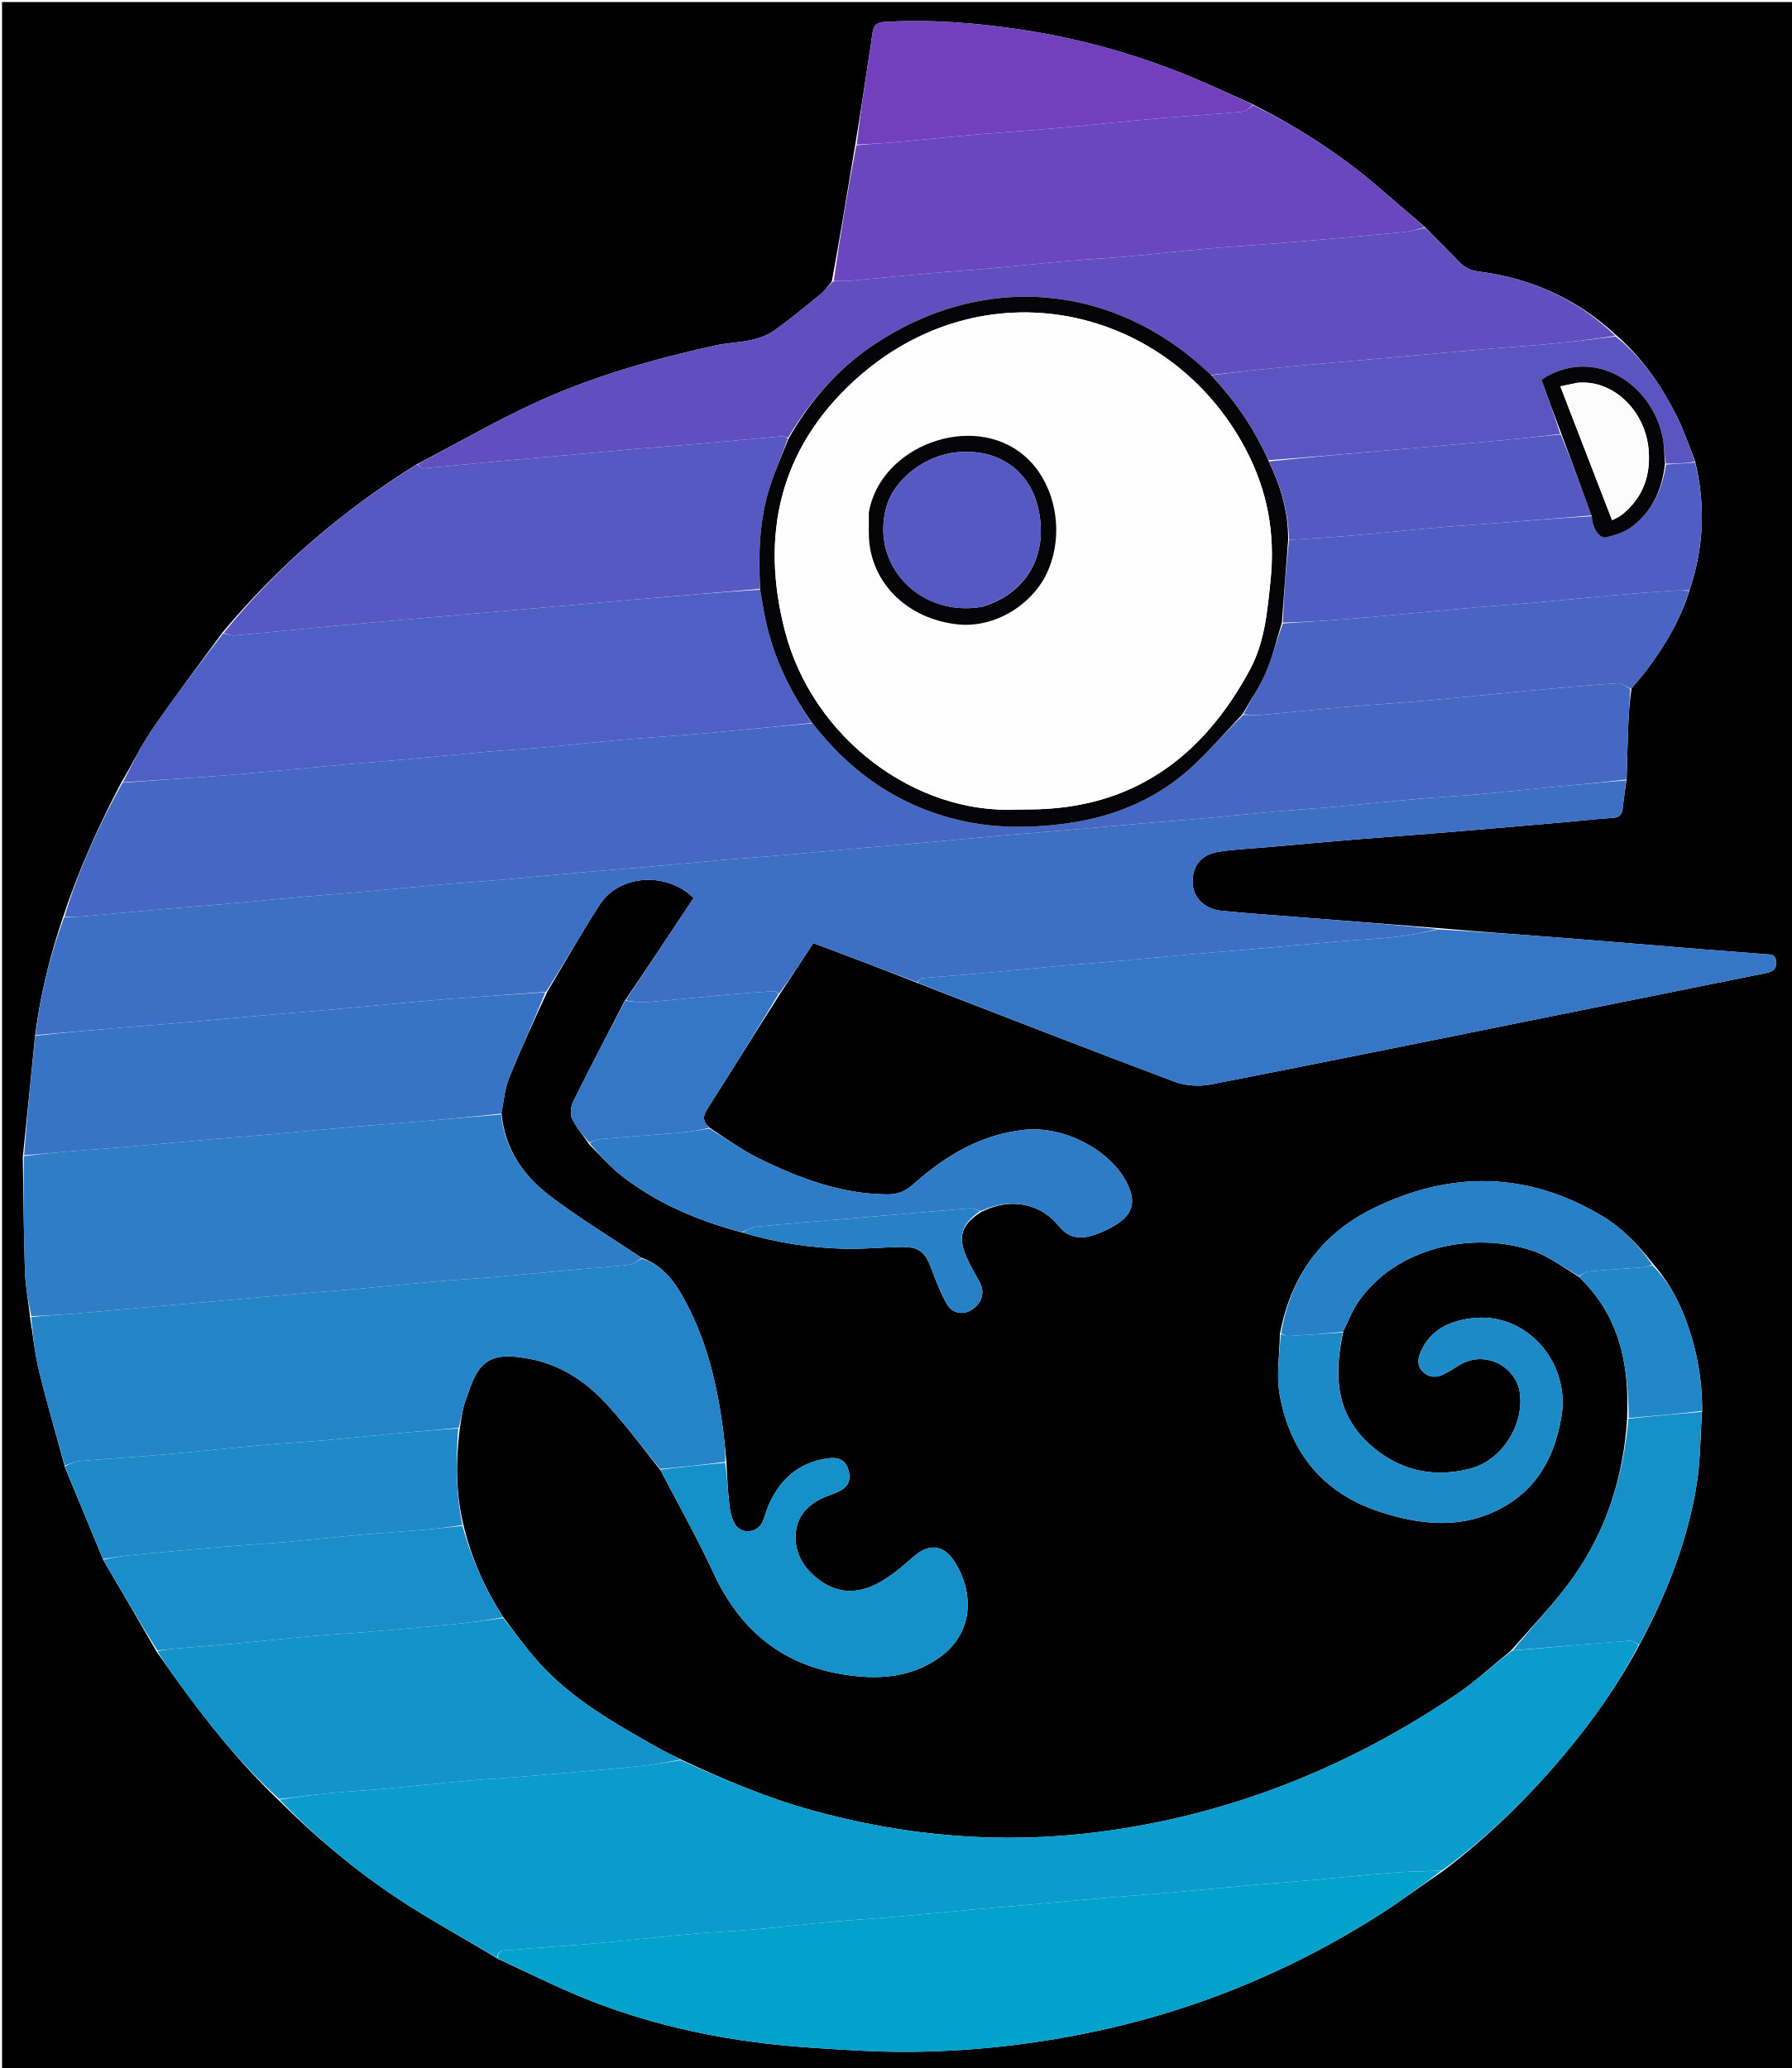
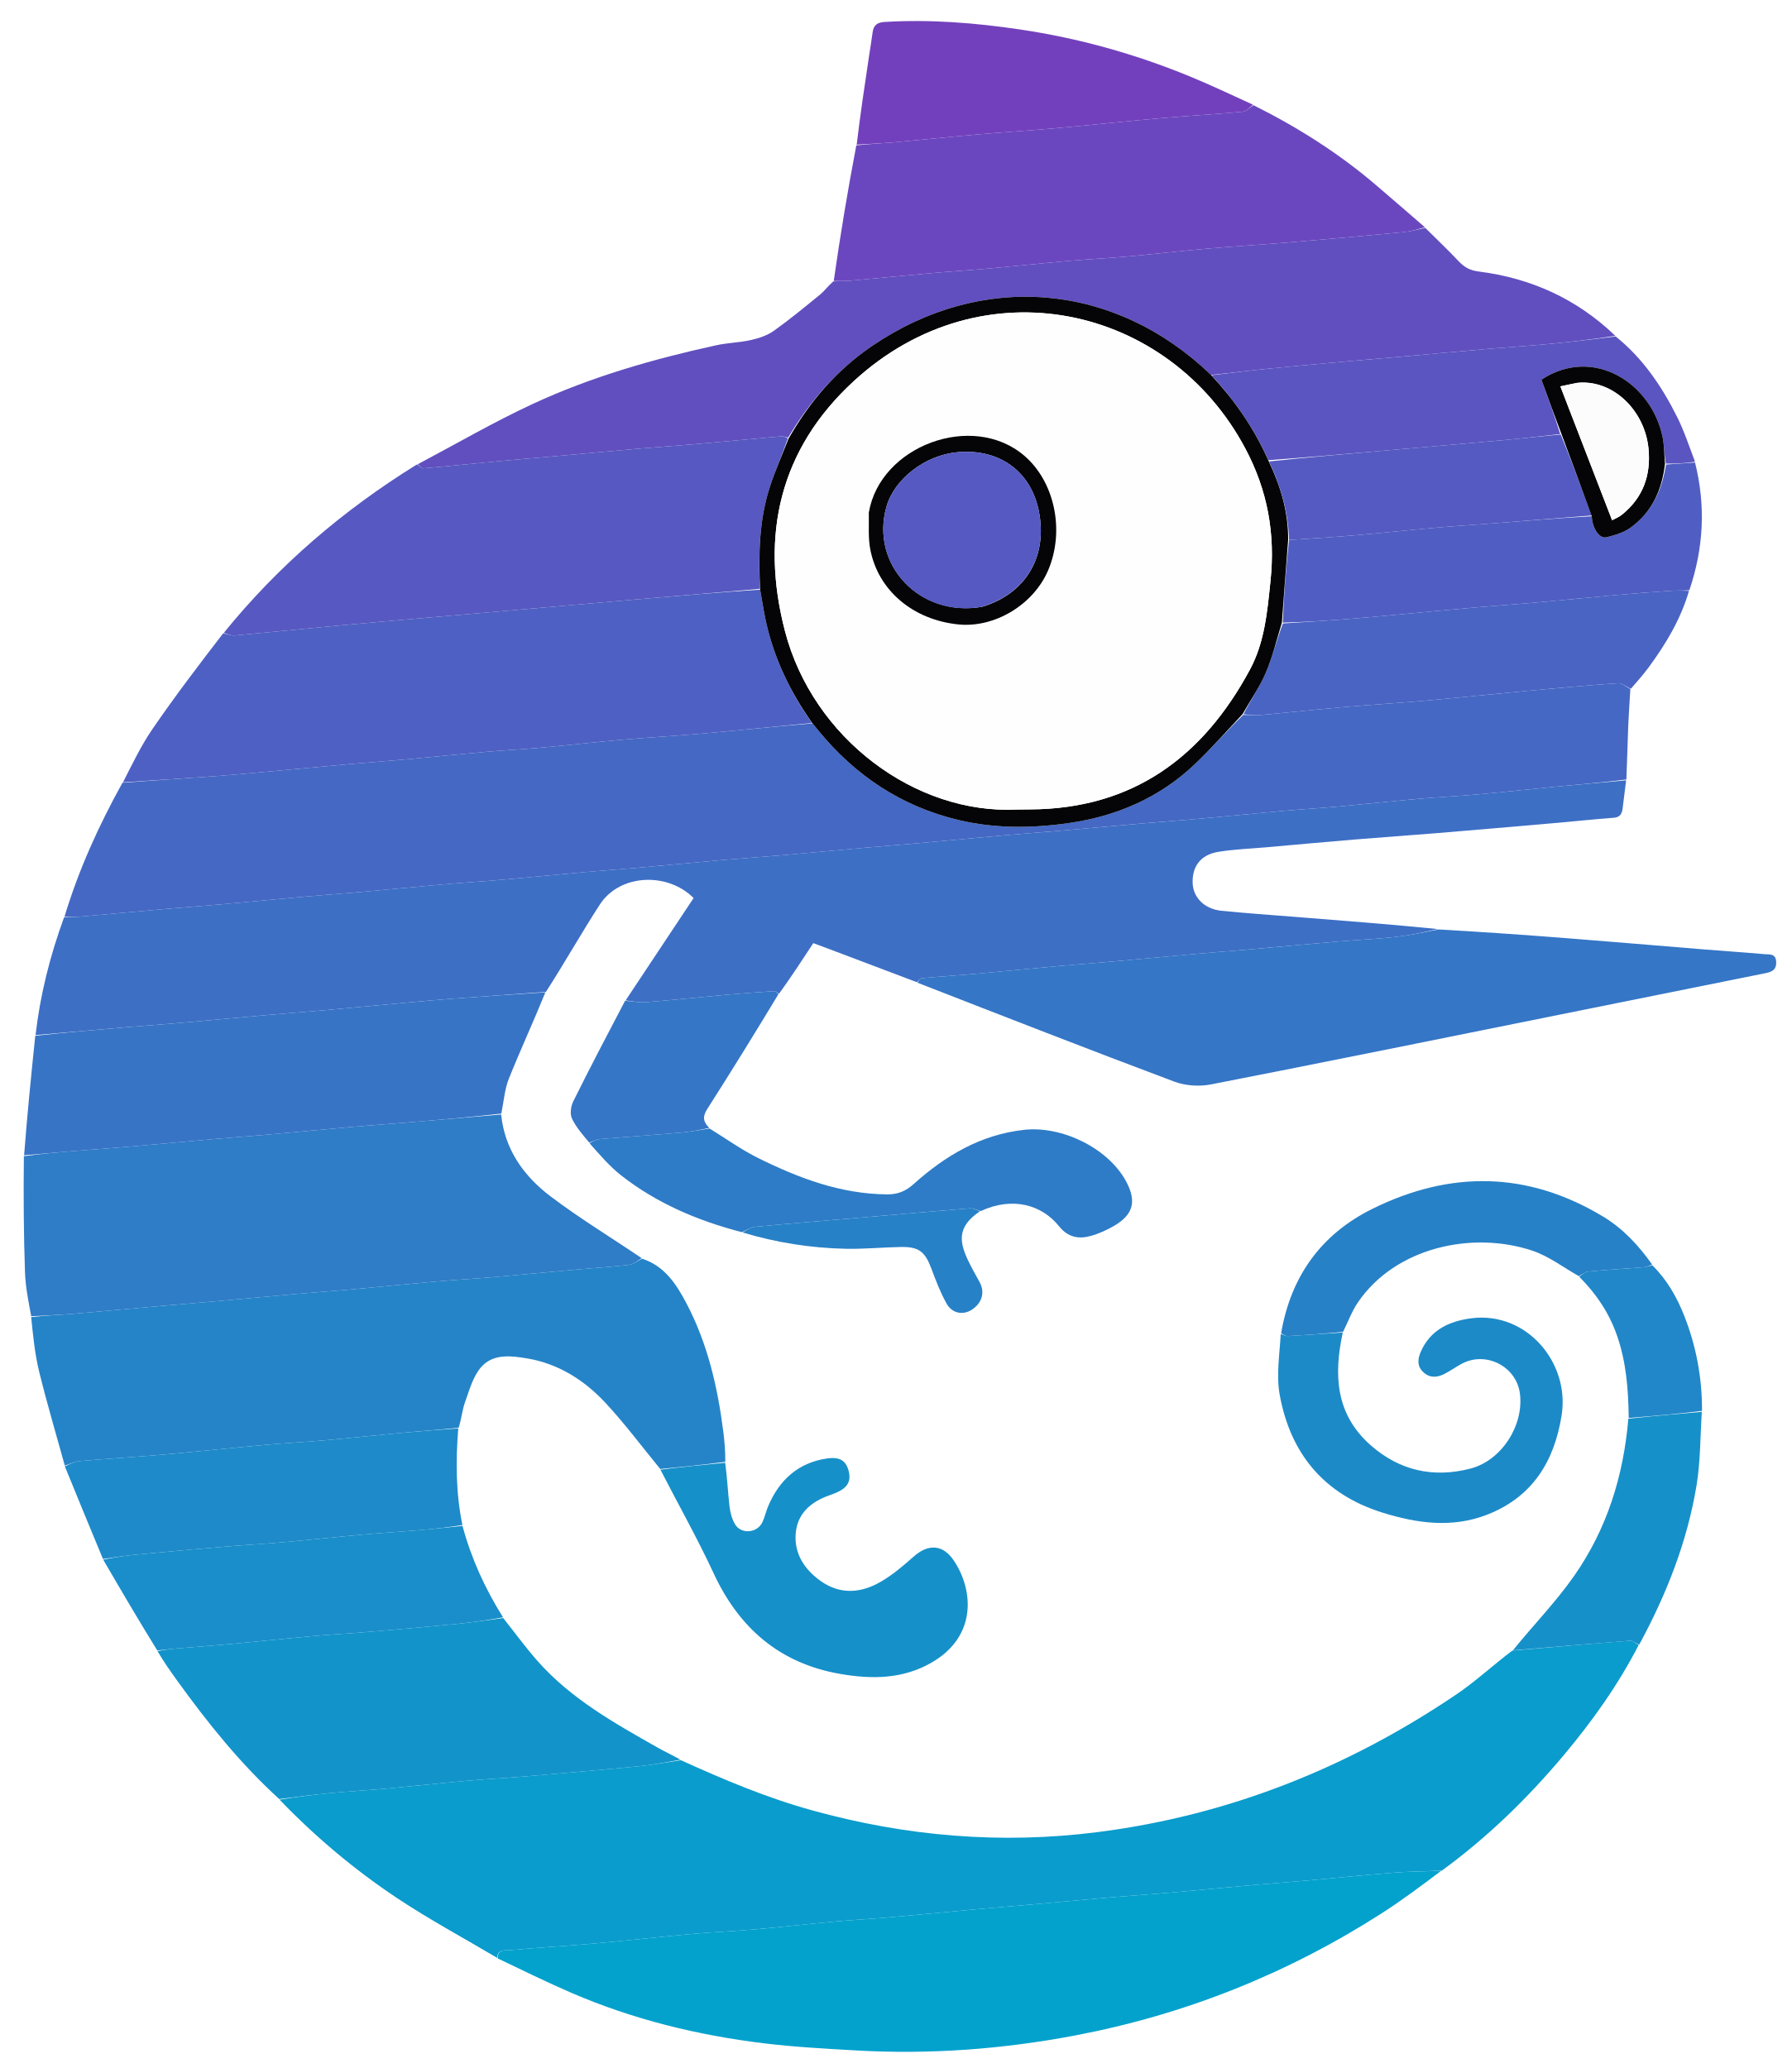
<svg xmlns="http://www.w3.org/2000/svg" version="1.1" id="Layer_1" x="0px" y="0px" width="100%" viewBox="0 0 879 1015" enable-background="new 0 0 879 1015" xml:space="preserve">
-   <path fill="#000000" opacity="1" stroke="none" d=" M880,366   C880,583 880,799.5 880,1016   C587,1016 294,1016 1,1016   C1,677.667 1,339.333 1,1   C294,1 587,1 880,1   C880,122.5 880,244 880,366  M835.317,692.033   C835.296,676.121 832.379,660.732 826.569,645.948   C822.95,636.738 818.119,628.176 811.141,620.207   C804.149,611.316 796.544,603.058 786.754,597.143   C749.689,574.75 711.607,574.42 673.409,593.344   C648.478,605.696 633.457,626.317 628.094,654.729   C627.958,664.678 626.248,674.912 627.982,684.524   C633.181,713.352 649.667,733.354 678.134,742.32   C695.253,747.712 712.71,750.145 729.978,743.349   C751.917,734.714 762.68,717.489 766.328,694.771   C770.51,668.723 749.087,643.603 722.104,647.018   C711.358,648.379 701.848,652.68 697.175,663.575   C695.752,666.894 695.292,670.399 698.297,673.316   C701.542,676.468 705.23,676.186 708.894,674.306   C711.699,672.867 714.296,671.029 717.055,669.495   C728.936,662.889 744.109,670.499 745.863,683.911   C747.914,699.6 736.88,716.867 721.502,720.823   C703.389,725.483 686.865,721.862 672.652,709.351   C655.315,694.092 654.473,674.691 659.258,653.317   C661.594,648.613 663.424,643.562 666.351,639.26   C684.819,612.117 722.621,604.033 751.979,613.847   C760.085,616.557 767.241,622.112 775.156,626.921   C783.368,635.029 789.603,644.355 793.457,655.327   C798.091,668.521 799.093,682.123 798.442,696.653   C796.706,724.514 788.534,750.432 772.614,773.278   C763.537,786.305 752.272,797.808 741.372,810.248   C732.442,817.46 723.982,825.369 714.503,831.769   C661.15,867.797 602.809,891.023 538.709,899.214   C491.152,905.291 444.425,901.274 398.316,888.481   C376.132,882.326 355.033,873.413 333.706,863.379   C330.018,861.493 326.255,859.739 322.654,857.699   C301.568,845.752 280.36,833.901 263.991,815.469   C257.956,808.673 252.605,801.269 246.783,793.46   C237.969,779.631 231.26,764.888 227.321,748.047   C223.635,732.53 223.641,716.856 225.716,700.446   C226.504,696.369 226.8,692.114 228.193,688.255   C230.35,682.279 232.116,675.578 236.117,670.988   C241.873,664.384 250.63,665.365 258.62,666.713   C273.996,669.307 286.656,677.329 297.02,688.437   C306.621,698.725 315.056,710.101 324.175,721.668   C332.882,738.458 342.209,754.961 350.156,772.103   C362.689,799.14 382.624,816.404 412.171,821.555   C427.63,824.251 442.989,824.241 457.279,815.949   C479.392,803.117 477.83,780.654 468.147,766.048   C462.778,757.95 455.564,757.596 448.336,764.013   C443.26,768.521 437.979,773.023 432.135,776.391   C422.416,781.992 412.193,782.799 402.53,775.833   C394.808,770.268 389.823,762.701 390.451,753.043   C391.107,742.959 397.838,737.11 407.049,733.909   C407.991,733.582 408.924,733.223 409.849,732.848   C415.696,730.482 417.72,727.284 416.542,722.292   C415.318,717.106 412.393,714.907 405.961,715.825   C391.875,717.834 382.573,726.201 377.061,739.041   C375.948,741.632 375.343,744.444 374.188,747.012   C371.754,752.421 363.795,753.23 360.74,748.177   C359.175,745.589 358.343,742.329 357.992,739.279   C357.176,732.188 356.853,725.041 356.452,717.012   C355.956,712.214 355.559,707.404 354.948,702.622   C352.15,680.729 347.236,659.403 336.876,639.713   C331.902,630.258 326.116,621.342 314.656,617.257   C299.785,607.3 284.432,597.98 270.183,587.199   C257.049,577.262 247.671,564.221 246.088,546.126   C247.255,540.512 247.634,534.582 249.74,529.346   C255.475,515.088 261.94,501.123 268.658,486.623   C277.168,472.414 285.294,457.956 294.291,444.062   C304.347,428.531 328.015,428.193 340.367,440.786   C329.186,457.623 318.097,474.32 306.465,491.421   C298.049,507.76 289.516,524.041 281.347,540.503   C280.152,542.91 279.611,546.683 280.662,548.941   C282.708,553.335 286.098,557.102 289.2,561.737   C294.381,566.826 299.139,572.456 304.821,576.906   C322.379,590.659 342.526,599.187 364.733,605.045   C381.159,609.95 397.977,612.56 415.079,612.914   C424.036,613.099 433.01,612.209 441.982,612.037   C450.949,611.865 453.927,614.281 457.068,622.678   C459.26,628.539 461.506,634.465 464.563,639.89   C467.328,644.796 472.794,645.6 477.062,642.729   C481.995,639.412 483.415,634.221 480.746,629.305   C479.002,626.091 477.169,622.919 475.557,619.64   C470.787,609.934 469.241,602.358 481.705,594.746   C497.063,587.094 511.348,591.459 519.652,601.8   C524.18,607.44 529.48,608.295 535.62,606.524   C539.409,605.431 543.117,603.738 546.544,601.765   C556.257,596.171 557.928,589.535 552.488,579.605   C543.679,563.522 521.254,552.474 502.524,554.54   C481.205,556.891 463.884,567.241 448.366,581.137   C444.491,584.606 440.639,586.244 435.434,586.211   C412.704,586.065 392.115,578.301 372.214,568.457   C363.858,564.324 356.194,558.79 347.91,553.255   C344.921,550.516 344.75,547.942 347.081,544.297   C358.948,525.743 370.506,506.992 382.735,487.91   C388.167,479.618 393.6,471.326 399.118,462.904   C401.122,463.645 402.811,464.258 404.492,464.893   C419.66,470.623 434.826,476.358 450.511,482.578   C492.399,498.749 534.221,515.097 576.257,530.874   C581.695,532.915 588.506,533.365 594.232,532.248   C651.519,521.072 708.712,509.418 765.93,497.888   C799.349,491.154 832.759,484.383 866.185,477.686   C869.421,477.038 871.807,476.112 871.63,472.073   C871.447,467.865 868.252,468.534 865.873,468.32   C855.926,467.421 845.956,466.778 836,465.97   C813.27,464.125 790.55,462.163 767.814,460.39   C747.239,458.785 726.65,457.368 705.343,455.479   C681.963,453.65 658.582,451.833 635.203,449.986   C623.265,449.043 611.314,448.216 599.401,447.015   C591.128,446.181 585.579,440.598 585.277,433.551   C584.922,425.302 589.169,419.525 597.797,418.109   C605.614,416.826 613.597,416.553 621.508,415.851   C636.032,414.562 650.552,413.226 665.083,412.02   C678.463,410.91 691.861,410.008 705.242,408.903   C724.402,407.321 743.556,405.657 762.71,403.989   C772.445,403.141 782.166,402.109 791.909,401.373   C794.913,401.146 795.916,399.512 796.248,396.992   C796.862,392.332 797.418,387.664 798.248,382.169   C798.499,373.595 798.682,365.018 799.023,356.448   C799.264,350.358 799.717,344.277 800.663,337.846   C803.491,334.393 806.477,331.055 809.118,327.465   C817.571,315.975 824.829,303.831 829.215,289.337   C836.107,268.81 837.082,248.037 831.818,226.255   C828.923,219.043 826.501,211.596 823.038,204.669   C815.51,189.607 806.155,175.787 792.802,164.22   C773.766,146.62 751.206,136.5 725.627,133.255   C721.441,132.724 718.678,131.237 715.944,128.347   C710.589,122.686 704.932,117.311 699.047,111.224   C691.436,104.709 683.798,98.224 676.219,91.671   C657.633,75.602 637.056,62.579 614.667,51.152   C604.311,46.543 594.062,41.677 583.58,37.377   C556.884,26.424 529.263,18.725 500.693,14.482   C478.602,11.201 456.448,9.424 434.089,10.78   C430.332,11.007 428.664,12.453 428.207,15.968   C427.715,19.757 427.065,23.525 426.498,27.304   C424.312,41.869 422.132,56.435 419.579,71.698   C415.939,93.759 412.3,115.821 408.171,138.315   C406.3,140.396 404.657,142.755 402.517,144.506   C395.049,150.617 387.595,156.778 379.744,162.37   C376.559,164.638 372.48,165.996 368.606,166.87   C362.953,168.146 357.035,168.24 351.372,169.482   C320.468,176.26 290.075,184.953 261.352,198.291   C242.12,207.221 223.723,217.949 204.266,228.025   C168.343,250.396 136.61,277.594 109.018,310.629   C97.614,326.268 85.896,341.692 74.935,357.635   C69.229,365.936 64.857,375.154 59.349,384.386   C48.27,405.533 38.478,427.232 30.75,450.64   C24.47,469.339 19.704,488.389 17.171,508.704   C15.249,528.141 13.327,547.577 11.179,567.924   C11.503,586.728 11.617,605.538 12.259,624.331   C12.507,631.586 13.956,638.801 14.803,646.88   C16.237,655.692 17.109,664.641 19.23,673.284   C23.02,688.731 27.563,703.992 31.844,720.077   C38.07,735.102 44.296,750.127 50.765,765.843   C59.419,780.589 68.072,795.336 76.927,810.756   C80.282,815.49 83.604,820.248 86.999,824.953   C101.967,845.7 117.929,865.601 136.957,883.769   C154.764,901.561 174.001,917.732 194.919,931.646   C210.769,942.189 227.61,951.243 244.469,961.468   C256.466,967.044 268.342,972.901 280.484,978.141   C310.663,991.165 342.313,998.914 374.848,1002.878   C389.87,1004.709 405.03,1005.517 420.151,1006.381   C456.188,1008.44 491.947,1005.782 527.385,999.069   C581.521,988.812 631.804,968.736 678.171,938.996   C688.295,932.502 697.915,925.223 708.384,918.142   C730.188,901.58 749.655,882.572 767.248,861.633   C781.382,844.811 794.073,826.985 804.718,806.958   C817.88,782.367 828.006,756.603 832.555,729.031   C834.51,717.183 834.348,704.986 835.317,692.033  z" />
  <path fill="#3D6FC5" opacity="1" stroke="none" d=" M17.446,508.02   C19.704,488.389 24.47,469.339 31.41,450.321   C34.569,449.965 37.081,450.083 39.563,449.867   C53.899,448.622 68.226,447.271 82.56,446.01   C91.301,445.241 100.054,444.623 108.793,443.841   C122.63,442.603 136.457,441.249 150.294,440.013   C159.198,439.217 168.119,438.6 177.023,437.803   C190.695,436.581 204.354,435.219 218.027,434.018   C227.264,433.208 236.523,432.651 245.759,431.84   C259.598,430.625 273.423,429.25 287.26,428.013   C296.164,427.217 305.085,426.6 313.99,425.81   C327.828,424.582 341.654,423.229 355.493,422.016   C364.564,421.22 373.654,420.639 382.726,419.85   C396.897,418.616 411.057,417.269 425.225,416.007   C433.799,415.244 442.383,414.589 450.957,413.819   C464.793,412.575 478.621,411.242 492.459,410.012   C501.198,409.236 509.952,408.619 518.693,407.861   C533.195,406.603 547.69,405.265 562.191,404.009   C571.098,403.237 580.019,402.621 588.923,401.818   C602.428,400.599 615.919,399.223 629.425,398.019   C638.495,397.21 647.59,396.675 656.659,395.853   C669.998,394.645 683.317,393.206 696.66,392.029   C706.226,391.186 715.829,390.746 725.394,389.884   C738.404,388.711 751.388,387.261 764.392,386.018   C775.588,384.948 786.796,384.001 797.998,383   C797.418,387.664 796.862,392.332 796.248,396.992   C795.916,399.512 794.913,401.146 791.909,401.373   C782.166,402.109 772.445,403.141 762.71,403.989   C743.556,405.657 724.402,407.321 705.242,408.903   C691.861,410.008 678.463,410.91 665.083,412.02   C650.552,413.226 636.032,414.562 621.508,415.851   C613.597,416.553 605.614,416.826 597.797,418.109   C589.169,419.525 584.922,425.302 585.277,433.551   C585.579,440.598 591.128,446.181 599.401,447.015   C611.314,448.216 623.265,449.043 635.203,449.986   C658.582,451.833 681.963,453.65 705.488,455.978   C698.518,457.651 691.438,459.135 684.282,459.923   C675.069,460.937 665.788,461.32 656.548,462.109   C642.042,463.347 627.548,464.719 613.045,465.993   C604.468,466.746 595.881,467.375 587.305,468.141   C573.3,469.393 559.304,470.74 545.299,471.99   C536.558,472.77 527.803,473.389 519.063,474.183   C505.556,475.409 492.062,476.778 478.553,477.98   C469.813,478.759 461.052,479.299 452.315,480.106   C451.487,480.183 450.765,481.402 449.993,482.091   C434.826,476.358 419.66,470.623 404.492,464.893   C402.811,464.258 401.122,463.645 399.118,462.904   C393.6,471.326 388.167,479.618 382.28,487.767   C381.324,487.213 380.798,486.418 380.327,486.449   C372.585,486.958 364.843,487.486 357.116,488.18   C343.635,489.392 330.174,490.837 316.682,491.914   C313.502,492.168 310.235,491.344 307.008,491.016   C318.097,474.32 329.186,457.623 340.367,440.786   C328.015,428.193 304.347,428.531 294.291,444.062   C285.294,457.956 277.168,472.414 267.916,486.82   C252.31,488.04 237.441,489.016 222.58,490.107   C214.828,490.676 207.088,491.424 199.346,492.129   C185.35,493.404 171.36,494.739 157.363,495.989   C148.626,496.769 139.876,497.393 131.139,498.168   C117.141,499.41 103.152,500.759 89.152,501.986   C80.249,502.766 71.331,503.367 62.425,504.121   C47.43,505.39 32.439,506.717 17.446,508.02  z" />
  <path fill="#0A9CCC" opacity="1" stroke="none" d=" M804.153,807.394   C794.073,826.985 781.382,844.811 767.248,861.633   C749.655,882.572 730.188,901.58 707.555,918.133   C698.94,918.456 691.136,918.555 683.373,919.172   C669.362,920.285 655.378,921.739 641.377,922.989   C632.639,923.769 623.886,924.386 615.148,925.168   C601.313,926.405 587.489,927.768 573.652,928.983   C564.582,929.779 555.492,930.343 546.421,931.127   C532.086,932.367 517.761,933.72 503.43,934.994   C495.022,935.742 486.605,936.389 478.199,937.157   C464.532,938.406 450.875,939.777 437.204,940.979   C427.968,941.791 418.705,942.288 409.473,943.131   C396.467,944.32 383.487,945.812 370.478,946.96   C360.581,947.834 350.64,948.204 340.747,949.099   C324.115,950.605 307.516,952.474 290.882,953.955   C277.363,955.157 263.799,955.872 250.289,957.164   C248.04,957.379 244.098,956.462 244.01,960.96   C227.61,951.243 210.769,942.189 194.919,931.646   C174.001,917.732 154.764,901.561 137.193,883.298   C145.783,881.885 154.125,880.822 162.494,880.033   C171.547,879.179 180.633,878.675 189.689,877.847   C202.845,876.645 215.98,875.205 229.139,874.029   C238.527,873.19 247.946,872.706 257.338,871.908   C275.94,870.328 294.544,868.749 313.125,866.944   C320.161,866.26 327.136,864.952 334.139,863.929   C355.033,873.413 376.132,882.326 398.316,888.481   C444.425,901.274 491.152,905.291 538.709,899.214   C602.809,891.023 661.15,867.797 714.503,831.769   C723.982,825.369 732.442,817.46 742.143,810.125   C761.962,808.391 781.006,806.73 800.067,805.279   C801.367,805.179 802.788,806.652 804.153,807.394  z" />
  <path fill="#4568C4" opacity="1" stroke="none" d=" M798.123,382.585   C786.796,384.001 775.588,384.948 764.392,386.018   C751.388,387.261 738.404,388.711 725.394,389.884   C715.829,390.746 706.226,391.186 696.66,392.029   C683.317,393.206 669.998,394.645 656.659,395.853   C647.59,396.675 638.495,397.21 629.425,398.019   C615.919,399.223 602.428,400.599 588.923,401.818   C580.019,402.621 571.098,403.237 562.191,404.009   C547.69,405.265 533.195,406.603 518.693,407.861   C509.952,408.619 501.198,409.236 492.459,410.012   C478.621,411.242 464.793,412.575 450.957,413.819   C442.383,414.589 433.799,415.244 425.225,416.007   C411.057,417.269 396.897,418.616 382.726,419.85   C373.654,420.639 364.564,421.22 355.493,422.016   C341.654,423.229 327.828,424.582 313.99,425.81   C305.085,426.6 296.164,427.217 287.26,428.013   C273.423,429.25 259.598,430.625 245.759,431.84   C236.523,432.651 227.264,433.208 218.027,434.018   C204.354,435.219 190.695,436.581 177.023,437.803   C168.119,438.6 159.198,439.217 150.294,440.013   C136.457,441.249 122.63,442.603 108.793,443.841   C100.054,444.623 91.301,445.241 82.56,446.01   C68.226,447.271 53.899,448.622 39.563,449.867   C37.081,450.083 34.569,449.965 31.627,450.002   C38.478,427.232 48.27,405.533 60.089,384.185   C76.025,382.96 91.225,381.987 106.416,380.892   C114.168,380.333 121.906,379.578 129.647,378.872   C143.64,377.597 157.628,376.261 171.624,375.011   C180.359,374.231 189.11,373.625 197.844,372.831   C211.342,371.604 224.825,370.212 238.327,369.024   C247.724,368.197 257.152,367.716 266.546,366.863   C279.549,365.683 292.522,364.17 305.528,363.038   C319.046,361.862 332.602,361.117 346.117,359.914   C363.574,358.362 381.007,356.542 398.701,355.034   C399.779,356.273 400.595,357.325 401.436,358.357   C419.593,380.618 442.429,395.833 470.402,402.48   C488.192,406.708 506.364,406.579 524.492,403.967   C548.141,400.561 569.164,391.46 586.533,374.869   C594.55,367.212 601.922,358.879 610.072,350.894   C613.554,350.92 616.572,351.124 619.546,350.854   C632.888,349.644 646.208,348.196 659.554,347.031   C672.749,345.88 685.976,345.095 699.168,343.917   C716.137,342.401 733.079,340.598 750.043,339.024   C764.703,337.664 779.368,336.322 794.055,335.329   C795.988,335.198 798.065,337.186 800.076,338.192   C799.717,344.277 799.264,350.358 799.023,356.448   C798.682,365.018 798.499,373.595 798.123,382.585  z" />
  <path fill="#2584C8" opacity="1" stroke="none" d=" M324.005,720.999   C315.056,710.101 306.621,698.725 297.02,688.437   C286.656,677.329 273.996,669.307 258.62,666.713   C250.63,665.365 241.873,664.384 236.117,670.988   C232.116,675.578 230.35,682.279 228.193,688.255   C226.8,692.114 226.504,696.369 225.07,700.747   C215.688,701.747 206.946,702.362 198.221,703.164   C185.062,704.374 171.923,705.796 158.762,706.972   C149.372,707.811 139.948,708.266 130.559,709.118   C113.613,710.655 96.693,712.471 79.743,713.96   C66.236,715.146 52.692,715.93 39.183,717.107   C36.674,717.326 34.253,718.564 31.791,719.331   C27.563,703.992 23.02,688.731 19.23,673.284   C17.109,664.641 16.237,655.692 15.298,646.447   C22.406,645.636 29.03,645.401 35.628,644.85   C49.949,643.652 64.255,642.278 78.57,641.006   C86.967,640.259 95.373,639.6 103.771,638.851   C117.92,637.588 132.062,636.255 146.213,635.011   C155.107,634.229 164.017,633.623 172.909,632.819   C186.396,631.6 199.868,630.21 213.358,629.024   C222.747,628.198 232.164,627.68 241.555,626.871   C255.707,625.651 269.847,624.279 283.995,623.006   C292.227,622.265 300.486,621.767 308.686,620.77   C310.909,620.5 312.96,618.81 315.09,617.772   C326.116,621.342 331.902,630.258 336.876,639.713   C347.236,659.403 352.15,680.729 354.948,702.622   C355.559,707.404 355.956,712.214 355.932,717.487   C344.943,718.975 334.474,719.987 324.005,720.999  z" />
  <path fill="#03A2CD" opacity="1" stroke="none" d=" M244.24,961.214   C244.098,956.462 248.04,957.379 250.289,957.164   C263.799,955.872 277.363,955.157 290.882,953.955   C307.516,952.474 324.115,950.605 340.747,949.099   C350.64,948.204 360.581,947.834 370.478,946.96   C383.487,945.812 396.467,944.32 409.473,943.131   C418.705,942.288 427.968,941.791 437.204,940.979   C450.875,939.777 464.532,938.406 478.199,937.157   C486.605,936.389 495.022,935.742 503.43,934.994   C517.761,933.72 532.086,932.367 546.421,931.127   C555.492,930.343 564.582,929.779 573.652,928.983   C587.489,927.768 601.313,926.405 615.148,925.168   C623.886,924.386 632.639,923.769 641.377,922.989   C655.378,921.739 669.362,920.285 683.373,919.172   C691.136,918.555 698.94,918.456 707.246,918.214   C697.915,925.223 688.295,932.502 678.171,938.996   C631.804,968.736 581.521,988.812 527.385,999.069   C491.947,1005.782 456.188,1008.44 420.151,1006.381   C405.03,1005.517 389.87,1004.709 374.848,1002.878   C342.313,998.914 310.663,991.165 280.484,978.141   C268.342,972.901 256.466,967.044 244.24,961.214  z" />
  <path fill="#614FC0" opacity="1" stroke="none" d=" M699.399,111.818   C704.932,117.311 710.589,122.686 715.944,128.347   C718.678,131.237 721.441,132.724 725.627,133.255   C751.206,136.5 773.766,146.62 792.692,164.827   C781.249,166.622 769.925,167.903 758.581,168.971   C749.516,169.824 740.421,170.354 731.349,171.138   C717.012,172.377 702.684,173.721 688.351,174.996   C679.942,175.743 671.526,176.408 663.118,177.168   C649.282,178.42 635.443,179.641 621.621,181.028   C612.579,181.936 603.565,183.114 594.266,184.012   C546.944,138.488 481.83,133.069 427.773,169.932   C410.515,181.701 397.339,197.08 386.762,214.783   C385.37,214.376 384.222,214.081 383.108,214.18   C369.114,215.42 355.128,216.757 341.132,217.986   C332.231,218.767 323.313,219.352 314.411,220.127   C300.082,221.374 285.762,222.714 271.436,223.997   C262.868,224.765 254.292,225.452 245.728,226.261   C233.061,227.458 220.406,228.777 207.73,229.87   C206.868,229.945 205.881,228.572 204.952,227.872   C223.723,217.949 242.12,207.221 261.352,198.291   C290.075,184.953 320.468,176.26 351.372,169.482   C357.035,168.24 362.953,168.146 368.606,166.87   C372.48,165.996 376.559,164.638 379.744,162.37   C387.595,156.778 395.049,150.617 402.517,144.506   C404.657,142.755 406.3,140.396 408.894,138.133   C412.11,137.902 414.616,138.003 417.093,137.78   C430.585,136.564 444.064,135.218 457.557,134.018   C466.618,133.211 475.702,132.659 484.761,131.838   C498.087,130.631 511.394,129.202 524.722,128.028   C534.28,127.187 543.872,126.741 553.427,125.879   C566.423,124.707 579.388,123.174 592.387,122.04   C605.897,120.862 619.44,120.07 632.955,118.936   C651.564,117.374 670.166,115.713 688.756,113.94   C692.339,113.599 695.853,112.544 699.399,111.818  z" />
  <path fill="#2F7CC7" opacity="1" stroke="none" d=" M314.873,617.515   C312.96,618.81 310.909,620.5 308.686,620.77   C300.486,621.767 292.227,622.265 283.995,623.006   C269.847,624.279 255.707,625.651 241.555,626.871   C232.164,627.68 222.747,628.198 213.358,629.024   C199.868,630.21 186.396,631.6 172.909,632.819   C164.017,633.623 155.107,634.229 146.213,635.011   C132.062,636.255 117.92,637.588 103.771,638.851   C95.373,639.6 86.967,640.259 78.57,641.006   C64.255,642.278 49.949,643.652 35.628,644.85   C29.03,645.401 22.406,645.636 15.325,646.024   C13.956,638.801 12.507,631.586 12.259,624.331   C11.617,605.538 11.503,586.728 11.713,567.465   C19.987,566.338 27.723,565.64 35.465,565.008   C44.531,564.267 53.607,563.643 62.669,562.859   C76.99,561.621 91.3,560.266 105.619,559.009   C114.35,558.242 123.093,557.613 131.823,556.838   C145.811,555.596 159.788,554.241 173.777,553.015   C182.673,552.235 191.585,551.64 200.484,550.894   C215.634,549.625 230.779,548.302 245.927,547.001   C247.671,564.221 257.049,577.262 270.183,587.199   C284.432,597.98 299.785,607.3 314.873,617.515  z" />
  <path fill="#4E60C3" opacity="1" stroke="none" d=" M398.451,354.837   C381.007,356.542 363.574,358.362 346.117,359.914   C332.602,361.117 319.046,361.862 305.528,363.038   C292.522,364.17 279.549,365.683 266.546,366.863   C257.152,367.716 247.724,368.197 238.327,369.024   C224.825,370.212 211.342,371.604 197.844,372.831   C189.11,373.625 180.359,374.231 171.624,375.011   C157.628,376.261 143.64,377.597 129.647,378.872   C121.906,379.578 114.168,380.333 106.416,380.892   C91.225,381.987 76.025,382.96 60.356,383.971   C64.857,375.154 69.229,365.936 74.935,357.635   C85.896,341.692 97.614,326.268 109.54,310.818   C111.801,311.319 113.575,312.033 115.271,311.879   C132.207,310.337 149.125,308.6 166.057,307.022   C181.023,305.628 196,304.358 210.973,303.047   C230.227,301.361 249.483,299.69 268.738,298.009   C283.877,296.688 299.014,295.348 314.154,294.04   C333.739,292.347 353.326,290.679 373.022,289.406   C373.991,294.669 374.702,299.558 375.733,304.378   C379.681,322.818 387.67,339.461 398.451,354.837  z" />
  <path fill="#3576C6" opacity="1" stroke="none" d=" M450.252,482.334   C450.765,481.402 451.487,480.183 452.315,480.106   C461.052,479.299 469.813,478.759 478.553,477.98   C492.062,476.778 505.556,475.409 519.063,474.183   C527.803,473.389 536.558,472.77 545.299,471.99   C559.304,470.74 573.3,469.393 587.305,468.141   C595.881,467.375 604.468,466.746 613.045,465.993   C627.548,464.719 642.042,463.347 656.548,462.109   C665.788,461.32 675.069,460.937 684.282,459.923   C691.438,459.135 698.518,457.651 705.849,456.172   C726.65,457.368 747.239,458.785 767.814,460.39   C790.55,462.163 813.27,464.125 836,465.97   C845.956,466.778 855.926,467.421 865.873,468.32   C868.252,468.534 871.447,467.865 871.63,472.073   C871.807,476.112 869.421,477.038 866.185,477.686   C832.759,484.383 799.349,491.154 765.93,497.888   C708.712,509.418 651.519,521.072 594.232,532.248   C588.506,533.365 581.695,532.915 576.257,530.874   C534.221,515.097 492.399,498.749 450.252,482.334  z" />
  <path fill="#5758C1" opacity="1" stroke="none" d=" M372.912,289   C353.326,290.679 333.739,292.347 314.154,294.04   C299.014,295.348 283.877,296.688 268.738,298.009   C249.483,299.69 230.227,301.361 210.973,303.047   C196,304.358 181.023,305.628 166.057,307.022   C149.125,308.6 132.207,310.337 115.271,311.879   C113.575,312.033 111.801,311.319 109.821,310.609   C136.61,277.594 168.343,250.396 204.609,227.949   C205.881,228.572 206.868,229.945 207.73,229.87   C220.406,228.777 233.061,227.458 245.728,226.261   C254.292,225.452 262.868,224.765 271.436,223.997   C285.762,222.714 300.082,221.374 314.411,220.127   C323.313,219.352 332.231,218.767 341.132,217.986   C355.128,216.757 369.114,215.42 383.108,214.18   C384.222,214.081 385.37,214.376 386.652,215.115   C383.806,223.389 380.439,230.914 377.888,238.705   C372.535,255.058 372.163,271.995 372.912,289  z" />
  <path fill="#6B47BF" opacity="1" stroke="none" d=" M699.223,111.521   C695.853,112.544 692.339,113.599 688.756,113.94   C670.166,115.713 651.564,117.374 632.955,118.936   C619.44,120.07 605.897,120.862 592.387,122.04   C579.388,123.174 566.423,124.707 553.427,125.879   C543.872,126.741 534.28,127.187 524.722,128.028   C511.394,129.202 498.087,130.631 484.761,131.838   C475.702,132.659 466.618,133.211 457.557,134.018   C444.064,135.218 430.585,136.564 417.093,137.78   C414.616,138.003 412.11,137.902 409.139,137.916   C412.3,115.821 415.939,93.759 420.223,71.349   C426.817,70.622 432.779,70.371 438.717,69.84   C452.215,68.633 465.694,67.203 479.195,66.025   C492.215,64.89 505.264,64.075 518.281,62.906   C535.237,61.383 552.164,59.535 569.122,58.043   C582.637,56.854 596.19,56.101 609.698,54.849   C611.588,54.673 613.315,52.746 615.118,51.629   C637.056,62.579 657.633,75.602 676.219,91.671   C683.798,98.224 691.436,104.709 699.223,111.521  z" />
  <path fill="#3874C6" opacity="1" stroke="none" d=" M246.007,546.563   C230.779,548.302 215.634,549.625 200.484,550.894   C191.585,551.64 182.673,552.235 173.777,553.015   C159.788,554.241 145.811,555.596 131.823,556.838   C123.093,557.613 114.35,558.242 105.619,559.009   C91.3,560.266 76.99,561.621 62.669,562.859   C53.607,563.643 44.531,564.267 35.465,565.008   C27.723,565.64 19.987,566.338 11.827,567.01   C13.327,547.577 15.249,528.141 17.308,508.362   C32.439,506.717 47.43,505.39 62.425,504.121   C71.331,503.367 80.249,502.766 89.152,501.986   C103.152,500.759 117.141,499.41 131.139,498.168   C139.876,497.393 148.626,496.769 157.363,495.989   C171.36,494.739 185.35,493.404 199.346,492.129   C207.088,491.424 214.828,490.676 222.58,490.107   C237.441,489.016 252.31,488.04 267.646,487.029   C261.94,501.123 255.475,515.088 249.74,529.346   C247.634,534.582 247.255,540.512 246.007,546.563  z" />
  <path fill="#1294CB" opacity="1" stroke="none" d=" M333.923,863.654   C327.136,864.952 320.161,866.26 313.125,866.944   C294.544,868.749 275.94,870.328 257.338,871.908   C247.946,872.706 238.527,873.19 229.139,874.029   C215.98,875.205 202.845,876.645 189.689,877.847   C180.633,878.675 171.547,879.179 162.494,880.033   C154.125,880.822 145.783,881.885 137.03,882.996   C117.929,865.601 101.967,845.7 86.999,824.953   C83.604,820.248 80.282,815.49 77.273,810.395   C80.909,809.689 84.193,809.29 87.488,809.01   C96.23,808.268 104.984,807.655 113.721,806.847   C126.893,805.628 140.046,804.207 153.221,803.028   C162.621,802.188 172.051,801.687 181.456,800.889   C195.959,799.658 210.462,798.396 224.946,796.96   C232.299,796.231 239.611,795.094 246.942,794.142   C252.605,801.269 257.956,808.673 263.991,815.469   C280.36,833.901 301.568,845.752 322.654,857.699   C326.255,859.739 330.018,861.493 333.923,863.654  z" />
  <path fill="#1E8AC9" opacity="1" stroke="none" d=" M31.817,719.704   C34.253,718.564 36.674,717.326 39.183,717.107   C52.692,715.93 66.236,715.146 79.743,713.96   C96.693,712.471 113.613,710.655 130.559,709.118   C139.948,708.266 149.372,707.811 158.762,706.972   C171.923,705.796 185.062,704.374 198.221,703.164   C206.946,702.362 215.688,701.747 224.881,701.08   C223.641,716.856 223.635,732.53 226.915,748.507   C219.78,749.644 213.058,750.406 206.32,750.98   C196.938,751.779 187.535,752.334 178.158,753.179   C165.015,754.363 151.895,755.799 138.751,756.972   C129.373,757.809 119.965,758.312 110.583,759.104   C95.949,760.341 81.318,761.634 66.699,763.034   C61.289,763.551 55.914,764.435 50.523,765.152   C44.296,750.127 38.07,735.102 31.817,719.704  z" />
  <path fill="#4A64C4" opacity="1" stroke="none" d=" M800.369,338.019   C798.065,337.186 795.988,335.198 794.055,335.329   C779.368,336.322 764.703,337.664 750.043,339.024   C733.079,340.598 716.137,342.401 699.168,343.917   C685.976,345.095 672.749,345.88 659.554,347.031   C646.208,348.196 632.888,349.644 619.546,350.854   C616.572,351.124 613.554,350.92 610.219,350.572   C613.669,343.63 618.103,337.328 621.075,330.398   C624.436,322.559 626.484,314.158 629.558,306   C640.076,305.316 650.144,304.694 660.201,303.927   C668.108,303.324 676.002,302.557 683.899,301.833   C697.71,300.567 711.515,299.233 725.33,298.016   C734.552,297.204 743.793,296.622 753.013,295.8   C766.497,294.598 779.966,293.218 793.45,292.019   C802.505,291.214 811.573,290.536 820.643,289.922   C823.366,289.738 826.117,289.961 828.854,289.997   C824.829,303.831 817.571,315.975 809.118,327.465   C806.477,331.055 803.491,334.393 800.369,338.019  z" />
  <path fill="#505EC3" opacity="1" stroke="none" d=" M829.035,289.667   C826.117,289.961 823.366,289.738 820.643,289.922   C811.573,290.536 802.505,291.214 793.45,292.019   C779.966,293.218 766.497,294.598 753.013,295.8   C743.793,296.622 734.552,297.204 725.33,298.016   C711.515,299.233 697.71,300.567 683.899,301.833   C676.002,302.557 668.108,303.324 660.201,303.927   C650.144,304.694 640.076,305.316 629.515,305.59   C630.059,291.787 631.101,278.394 632.591,265   C643.285,264.285 653.542,263.7 663.774,262.825   C677.286,261.669 690.772,260.214 704.282,259.024   C713.685,258.196 723.11,257.63 732.521,256.889   C748.69,255.617 764.855,254.299 781.133,253.39   C781.453,259.468 784.864,264.563 788.406,263.691   C792.492,262.685 796.833,261.37 800.181,258.963   C810.645,251.442 815.599,240.581 817.583,228.001   C822.626,227.668 827.218,227.335 831.81,227.003   C837.082,248.037 836.107,268.81 829.035,289.667  z" />
  <path fill="#198ECA" opacity="1" stroke="none" d=" M50.644,765.498   C55.914,764.435 61.289,763.551 66.699,763.034   C81.318,761.634 95.949,760.341 110.583,759.104   C119.965,758.312 129.373,757.809 138.751,756.972   C151.895,755.799 165.015,754.363 178.158,753.179   C187.535,752.334 196.938,751.779 206.32,750.98   C213.058,750.406 219.78,749.644 226.963,748.932   C231.26,764.888 237.969,779.631 246.862,793.801   C239.611,795.094 232.299,796.231 224.946,796.96   C210.462,798.396 195.959,799.658 181.456,800.889   C172.051,801.687 162.621,802.188 153.221,803.028   C140.046,804.207 126.893,805.628 113.721,806.847   C104.984,807.655 96.23,808.268 87.488,809.01   C84.193,809.29 80.909,809.689 77.172,810.058   C68.072,795.336 59.419,780.589 50.644,765.498  z" />
  <path fill="#5B55C1" opacity="1" stroke="none" d=" M831.814,226.629   C827.218,227.335 822.626,227.668 817.522,227.545   C816.67,222.954 816.737,218.735 815.923,214.693   C810.524,187.903 781.816,169.62 756.435,186.351   C759.644,195.205 762.864,204.092 765.667,213.035   C756.395,214.051 747.552,215.132 738.684,215.946   C719.604,217.698 700.512,219.314 681.424,220.983   C661.84,222.695 642.256,224.404 622.438,225.868   C615.436,210.167 605.916,196.549 594.539,184.17   C603.565,183.114 612.579,181.936 621.621,181.028   C635.443,179.641 649.282,178.42 663.118,177.168   C671.526,176.408 679.942,175.743 688.351,174.996   C702.684,173.721 717.012,172.377 731.349,171.138   C740.421,170.354 749.516,169.824 758.581,168.971   C769.925,167.903 781.249,166.622 792.844,165.12   C806.155,175.787 815.51,189.607 823.038,204.669   C826.501,211.596 828.923,219.043 831.814,226.629  z" />
  <path fill="#7340BD" opacity="1" stroke="none" d=" M614.892,51.39   C613.315,52.746 611.588,54.673 609.698,54.849   C596.19,56.101 582.637,56.854 569.122,58.043   C552.164,59.535 535.237,61.383 518.281,62.906   C505.264,64.075 492.215,64.89 479.195,66.025   C465.694,67.203 452.215,68.633 438.717,69.84   C432.779,70.371 426.817,70.622 420.408,71   C422.132,56.435 424.312,41.869 426.498,27.304   C427.065,23.525 427.715,19.757 428.207,15.968   C428.664,12.453 430.332,11.007 434.089,10.78   C456.448,9.424 478.602,11.201 500.693,14.482   C529.263,18.725 556.884,26.424 583.58,37.377   C594.062,41.677 604.311,46.543 614.892,51.39  z" />
  <path fill="#1690C9" opacity="1" stroke="none" d=" M324.09,721.333   C334.474,719.987 344.943,718.975 355.871,717.94   C356.853,725.041 357.176,732.188 357.992,739.279   C358.343,742.329 359.175,745.589 360.74,748.177   C363.795,753.23 371.754,752.421 374.188,747.012   C375.343,744.444 375.948,741.632 377.061,739.041   C382.573,726.201 391.875,717.834 405.961,715.825   C412.393,714.907 415.318,717.106 416.542,722.292   C417.72,727.284 415.696,730.482 409.849,732.848   C408.924,733.223 407.991,733.582 407.049,733.909   C397.838,737.11 391.107,742.959 390.451,753.043   C389.823,762.701 394.808,770.268 402.53,775.833   C412.193,782.799 422.416,781.992 432.135,776.391   C437.979,773.023 443.26,768.521 448.336,764.013   C455.564,757.596 462.778,757.95 468.147,766.048   C477.83,780.654 479.392,803.117 457.279,815.949   C442.989,824.241 427.63,824.251 412.171,821.555   C382.624,816.404 362.689,799.14 350.156,772.103   C342.209,754.961 332.882,738.458 324.09,721.333  z" />
  <path fill="#2E7CC7" opacity="1" stroke="none" d=" M364.006,604.749   C342.526,599.187 322.379,590.659 304.821,576.906   C299.139,572.456 294.381,566.826 289.301,561.117   C291.113,559.999 292.799,559.195 294.54,559.049   C307.713,557.945 320.903,557.053 334.072,555.91   C338.809,555.499 343.502,554.58 348.215,553.893   C356.194,558.79 363.858,564.324 372.214,568.457   C392.115,578.301 412.704,586.065 435.434,586.211   C440.639,586.244 444.491,584.606 448.366,581.137   C463.884,567.241 481.205,556.891 502.524,554.54   C521.254,552.474 543.679,563.522 552.488,579.605   C557.928,589.535 556.257,596.171 546.544,601.765   C543.117,603.738 539.409,605.431 535.62,606.524   C529.48,608.295 524.18,607.44 519.652,601.8   C511.348,591.459 497.063,587.094 481.244,594.43   C479.094,593.743 477.369,592.933 475.72,593.067   C457.09,594.576 438.473,596.242 419.851,597.841   C403.529,599.243 387.195,600.529 370.889,602.096   C368.531,602.322 366.297,603.833 364.006,604.749  z" />
  <path fill="#1D8AC8" opacity="1" stroke="none" d=" M658.95,654.001   C654.473,674.691 655.315,694.092 672.652,709.351   C686.865,721.862 703.389,725.483 721.502,720.823   C736.88,716.867 747.914,699.6 745.863,683.911   C744.109,670.499 728.936,662.889 717.055,669.495   C714.296,671.029 711.699,672.867 708.894,674.306   C705.23,676.186 701.542,676.468 698.297,673.316   C695.292,670.399 695.752,666.894 697.175,663.575   C701.848,652.68 711.358,648.379 722.104,647.018   C749.087,643.603 770.51,668.723 766.328,694.771   C762.68,717.489 751.917,734.714 729.978,743.349   C712.71,750.145 695.253,747.712 678.134,742.32   C649.667,733.354 633.181,713.352 627.982,684.524   C626.248,674.912 627.958,664.678 628.499,654.754   C629.93,655.123 630.975,655.813 631.978,655.756   C640.973,655.246 649.96,654.604 658.95,654.001  z" />
  <path fill="#2781C7" opacity="1" stroke="none" d=" M659.104,653.659   C649.96,654.604 640.973,655.246 631.978,655.756   C630.975,655.813 629.93,655.123 628.693,654.355   C633.457,626.317 648.478,605.696 673.409,593.344   C711.607,574.42 749.689,574.75 786.754,597.143   C796.544,603.058 804.149,611.316 810.762,620.629   C809.263,621.357 808.159,621.85 807.023,621.94   C797.786,622.67 788.535,623.232 779.311,624.093   C777.761,624.237 776.323,625.575 774.832,626.362   C767.241,622.112 760.085,616.557 751.979,613.847   C722.621,604.033 684.819,612.117 666.351,639.26   C663.424,643.562 661.594,648.613 659.104,653.659  z" />
  <path fill="#1690C9" opacity="1" stroke="none" d=" M804.435,807.176   C802.788,806.652 801.367,805.179 800.067,805.279   C781.006,806.73 761.962,808.391 742.453,810   C752.272,797.808 763.537,786.305 772.614,773.278   C788.534,750.432 796.706,724.514 799.085,696.312   C811.535,694.963 823.342,693.955 835.148,692.947   C834.348,704.986 834.51,717.183 832.555,729.031   C828.006,756.603 817.88,782.367 804.435,807.176  z" />
  <path fill="#3576C6" opacity="1" stroke="none" d=" M348.063,553.574   C343.502,554.58 338.809,555.499 334.072,555.91   C320.903,557.053 307.713,557.945 294.54,559.049   C292.799,559.195 291.113,559.999 289.166,560.814   C286.098,557.102 282.708,553.335 280.662,548.941   C279.611,546.683 280.152,542.91 281.347,540.503   C289.516,524.041 298.049,507.76 306.737,491.219   C310.235,491.344 313.502,492.168 316.682,491.914   C330.174,490.837 343.635,489.392 357.116,488.18   C364.843,487.486 372.585,486.958 380.327,486.449   C380.798,486.418 381.324,487.213 381.998,487.967   C370.506,506.992 358.948,525.743 347.081,544.297   C344.75,547.942 344.921,550.516 348.063,553.574  z" />
  <path fill="#2187C8" opacity="1" stroke="none" d=" M835.232,692.49   C823.342,693.955 811.535,694.963 799.265,695.95   C799.093,682.123 798.091,668.521 793.457,655.327   C789.603,644.355 783.368,635.029 774.994,626.642   C776.323,625.575 777.761,624.237 779.311,624.093   C788.535,623.232 797.786,622.67 807.023,621.94   C808.159,621.85 809.263,621.357 810.812,620.983   C818.119,628.176 822.95,636.738 826.569,645.948   C832.379,660.732 835.296,676.121 835.232,692.49  z" />
  <path fill="#2781C7" opacity="1" stroke="none" d=" M364.37,604.897   C366.297,603.833 368.531,602.322 370.889,602.096   C387.195,600.529 403.529,599.243 419.851,597.841   C438.473,596.242 457.09,594.576 475.72,593.067   C477.369,592.933 479.094,593.743 480.888,594.498   C469.241,602.358 470.787,609.934 475.557,619.64   C477.169,622.919 479.002,626.091 480.746,629.305   C483.415,634.221 481.995,639.412 477.062,642.729   C472.794,645.6 467.328,644.796 464.563,639.89   C461.506,634.465 459.26,628.539 457.068,622.678   C453.927,614.281 450.949,611.865 441.982,612.037   C433.01,612.209 424.036,613.099 415.079,612.914   C397.977,612.56 381.159,609.95 364.37,604.897  z" />
  <path fill="#050507" opacity="1" stroke="none" d=" M594.266,184.012   C605.916,196.549 615.436,210.167 622.528,226.23   C628.601,238.913 632.246,251.501 632.143,265.001   C631.101,278.394 630.059,291.787 629.061,305.591   C626.484,314.158 624.436,322.559 621.075,330.398   C618.103,337.328 613.669,343.63 609.734,350.531   C601.922,358.879 594.55,367.212 586.533,374.869   C569.164,391.46 548.141,400.561 524.492,403.967   C506.364,406.579 488.192,406.708 470.402,402.48   C442.429,395.833 419.593,380.618 401.436,358.357   C400.595,357.325 399.779,356.273 398.701,355.034   C387.67,339.461 379.681,322.818 375.733,304.378   C374.702,299.558 373.991,294.669 373.022,289.406   C372.163,271.995 372.535,255.058 377.888,238.705   C380.439,230.914 383.806,223.389 386.913,215.41   C397.339,197.08 410.515,181.701 427.773,169.932   C481.83,133.069 546.944,138.488 594.266,184.012  M499.5,397.329   C501.5,397.307 503.5,397.274 505.5,397.265   C555.956,397.051 590.433,371.455 613.473,328.485   C620.638,315.123 621.937,300.015 623.488,285.031   C625.873,261.999 622.107,240.771 611.091,220.064   C573.624,149.632 482.101,129.055 418.981,187.058   C382.632,220.461 372.946,262.718 385.219,309.803   C398.935,362.427 449.231,399.846 499.5,397.329  z" />
  <path fill="#555AC2" opacity="1" stroke="none" d=" M632.591,265   C632.246,251.501 628.601,238.913 622.763,226.476   C642.256,224.404 661.84,222.695 681.424,220.983   C700.512,219.314 719.604,217.698 738.684,215.946   C747.552,215.132 756.395,214.051 765.926,213.273   C771.409,226.637 776.215,239.818 781.021,253   C764.855,254.299 748.69,255.617 732.521,256.889   C723.11,257.63 713.685,258.196 704.282,259.024   C690.772,260.214 677.286,261.669 663.774,262.825   C653.542,263.7 643.285,264.285 632.591,265  z" />
  <path fill="#050507" opacity="1" stroke="none" d=" M781.133,253.39   C776.215,239.818 771.409,226.637 766.343,213.217   C762.864,204.092 759.644,195.205 756.435,186.351   C781.816,169.62 810.524,187.903 815.923,214.693   C816.737,218.735 816.67,222.954 817.07,227.546   C815.599,240.581 810.645,251.442 800.181,258.963   C796.833,261.37 792.492,262.685 788.406,263.691   C784.864,264.563 781.453,259.468 781.133,253.39  M773.813,187.914   C771.298,188.449 768.783,188.983 765.718,189.634   C774.3,211.844 782.616,233.364 791.104,255.331   C792.32,254.663 794.343,253.902 795.942,252.616   C806.25,244.327 810.205,233.348 809.006,220.402   C807.244,201.37 791.425,186.131 773.813,187.914  z" />
  <path fill="#FEFEFE" opacity="1" stroke="none" d=" M499.001,397.334   C449.231,399.846 398.935,362.427 385.219,309.803   C372.946,262.718 382.632,220.461 418.981,187.058   C482.101,129.055 573.624,149.632 611.091,220.064   C622.107,240.771 625.873,261.999 623.488,285.031   C621.937,300.015 620.638,315.123 613.473,328.485   C590.433,371.455 555.956,397.051 505.5,397.265   C503.5,397.274 501.5,397.307 499.001,397.334  M426.285,252.046   C426.491,257.832 425.99,263.749 427.03,269.381   C430.783,289.716 448.003,304.222 470.3,306.476   C488.112,308.276 507.171,296.787 514.359,279.916   C522.678,260.392 517.509,236.351 502.615,223.633   C477.19,201.925 431.844,218.836 426.285,252.046  z" />
  <path fill="#FCFCFC" opacity="1" stroke="none" d=" M774.263,187.89   C791.425,186.131 807.244,201.37 809.006,220.402   C810.205,233.348 806.25,244.327 795.942,252.616   C794.343,253.902 792.32,254.663 791.104,255.331   C782.616,233.364 774.3,211.844 765.718,189.634   C768.783,188.983 771.298,188.449 774.263,187.89  z" />
  <path fill="#050507" opacity="1" stroke="none" d=" M426.358,251.609   C431.844,218.836 477.19,201.925 502.615,223.633   C517.509,236.351 522.678,260.392 514.359,279.916   C507.171,296.787 488.112,308.276 470.3,306.476   C448.003,304.222 430.783,289.716 427.03,269.381   C425.99,263.749 426.491,257.832 426.358,251.609  M481.982,297.821   C503.378,291.392 514.183,273.241 509.832,251.038   C505.967,231.313 490.417,220.039 469.727,221.96   C453.94,223.425 438.801,235.128 434.971,248.826   C427.031,277.228 451.346,303.095 481.982,297.821  z" />
  <path fill="#5559C1" opacity="1" stroke="none" d=" M481.57,297.891   C451.346,303.095 427.031,277.228 434.971,248.826   C438.801,235.128 453.94,223.425 469.727,221.96   C490.417,220.039 505.967,231.313 509.832,251.038   C514.183,273.241 503.378,291.392 481.57,297.891  z" />
</svg>
